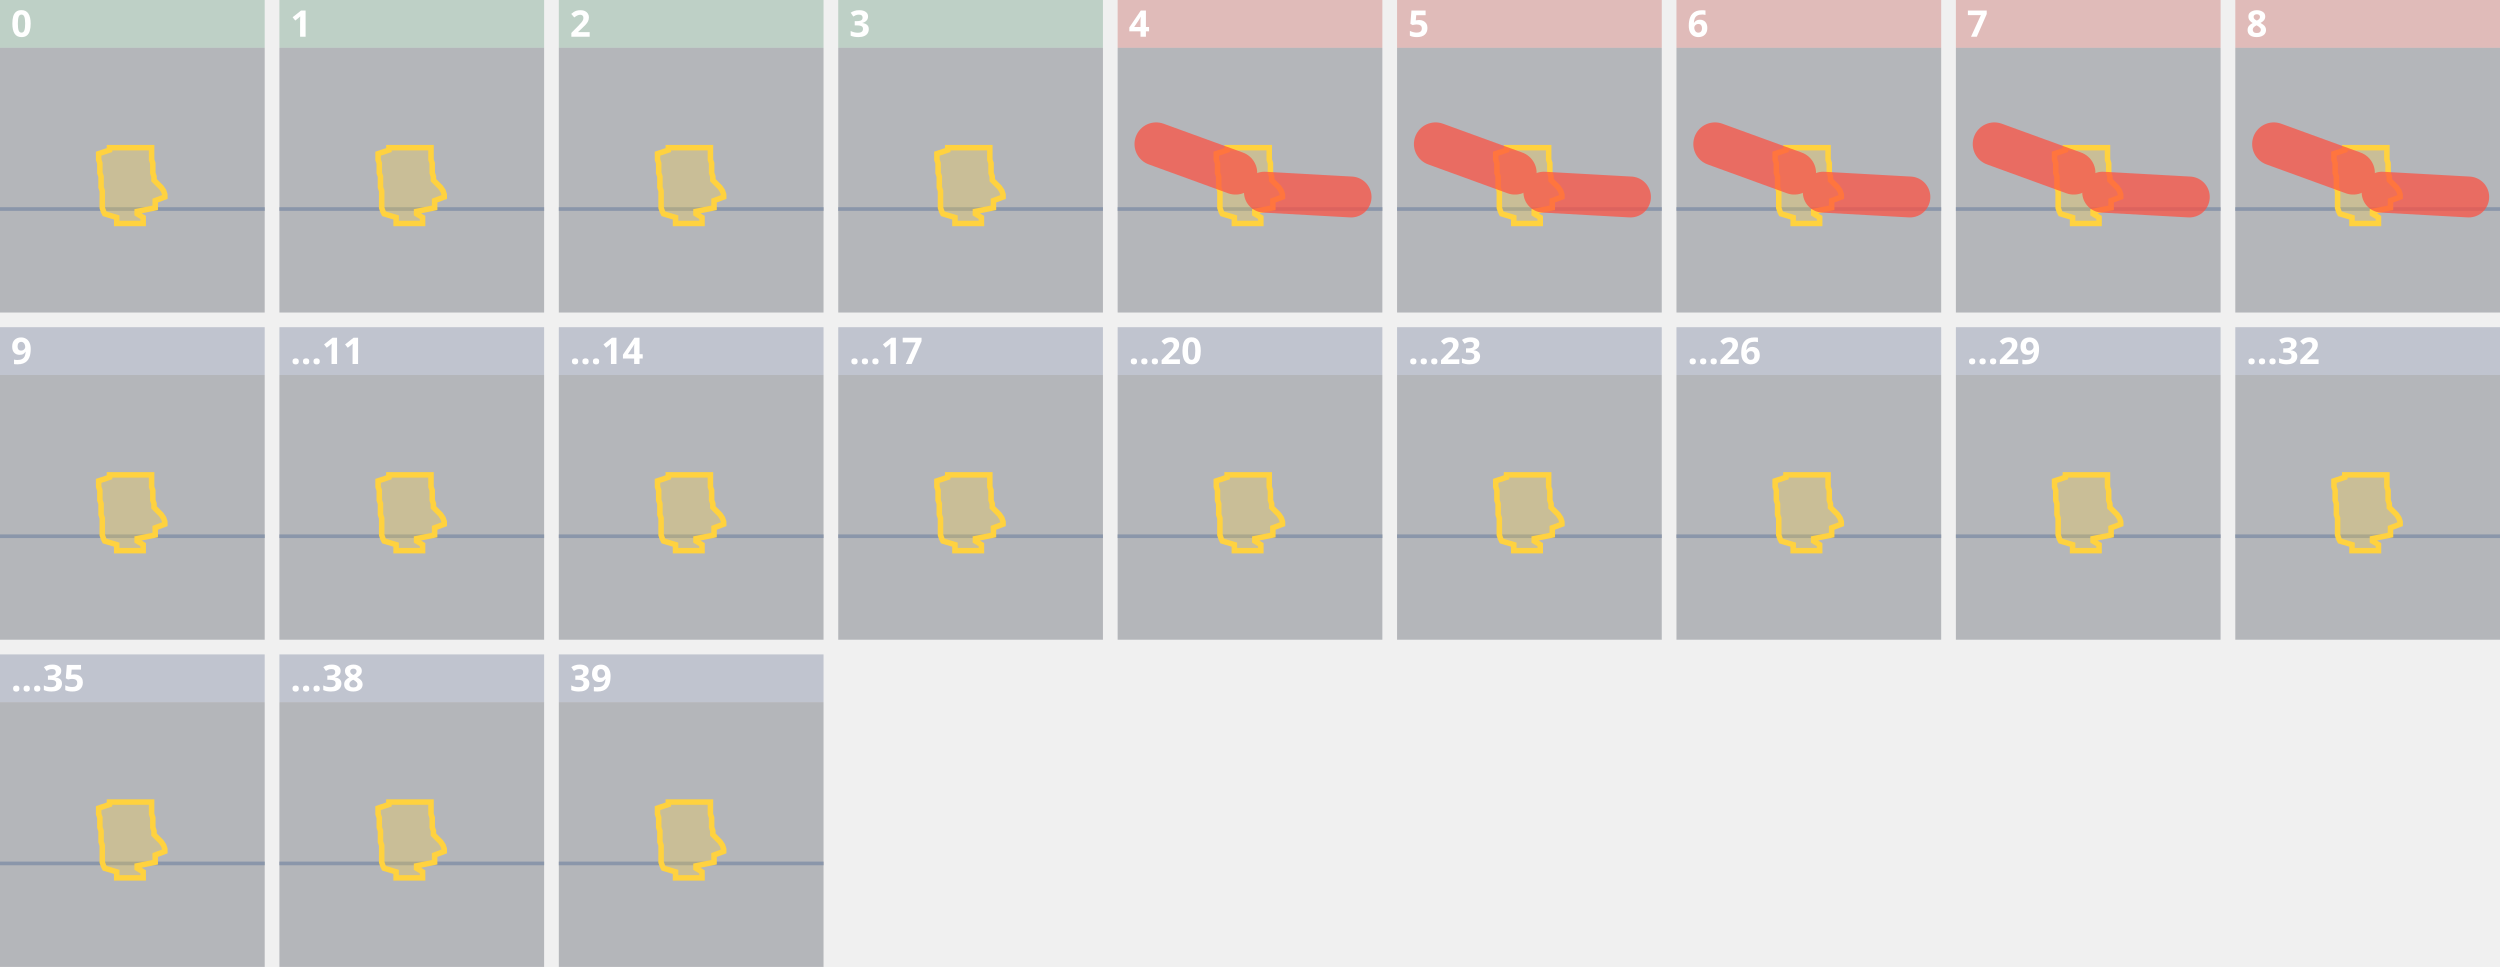
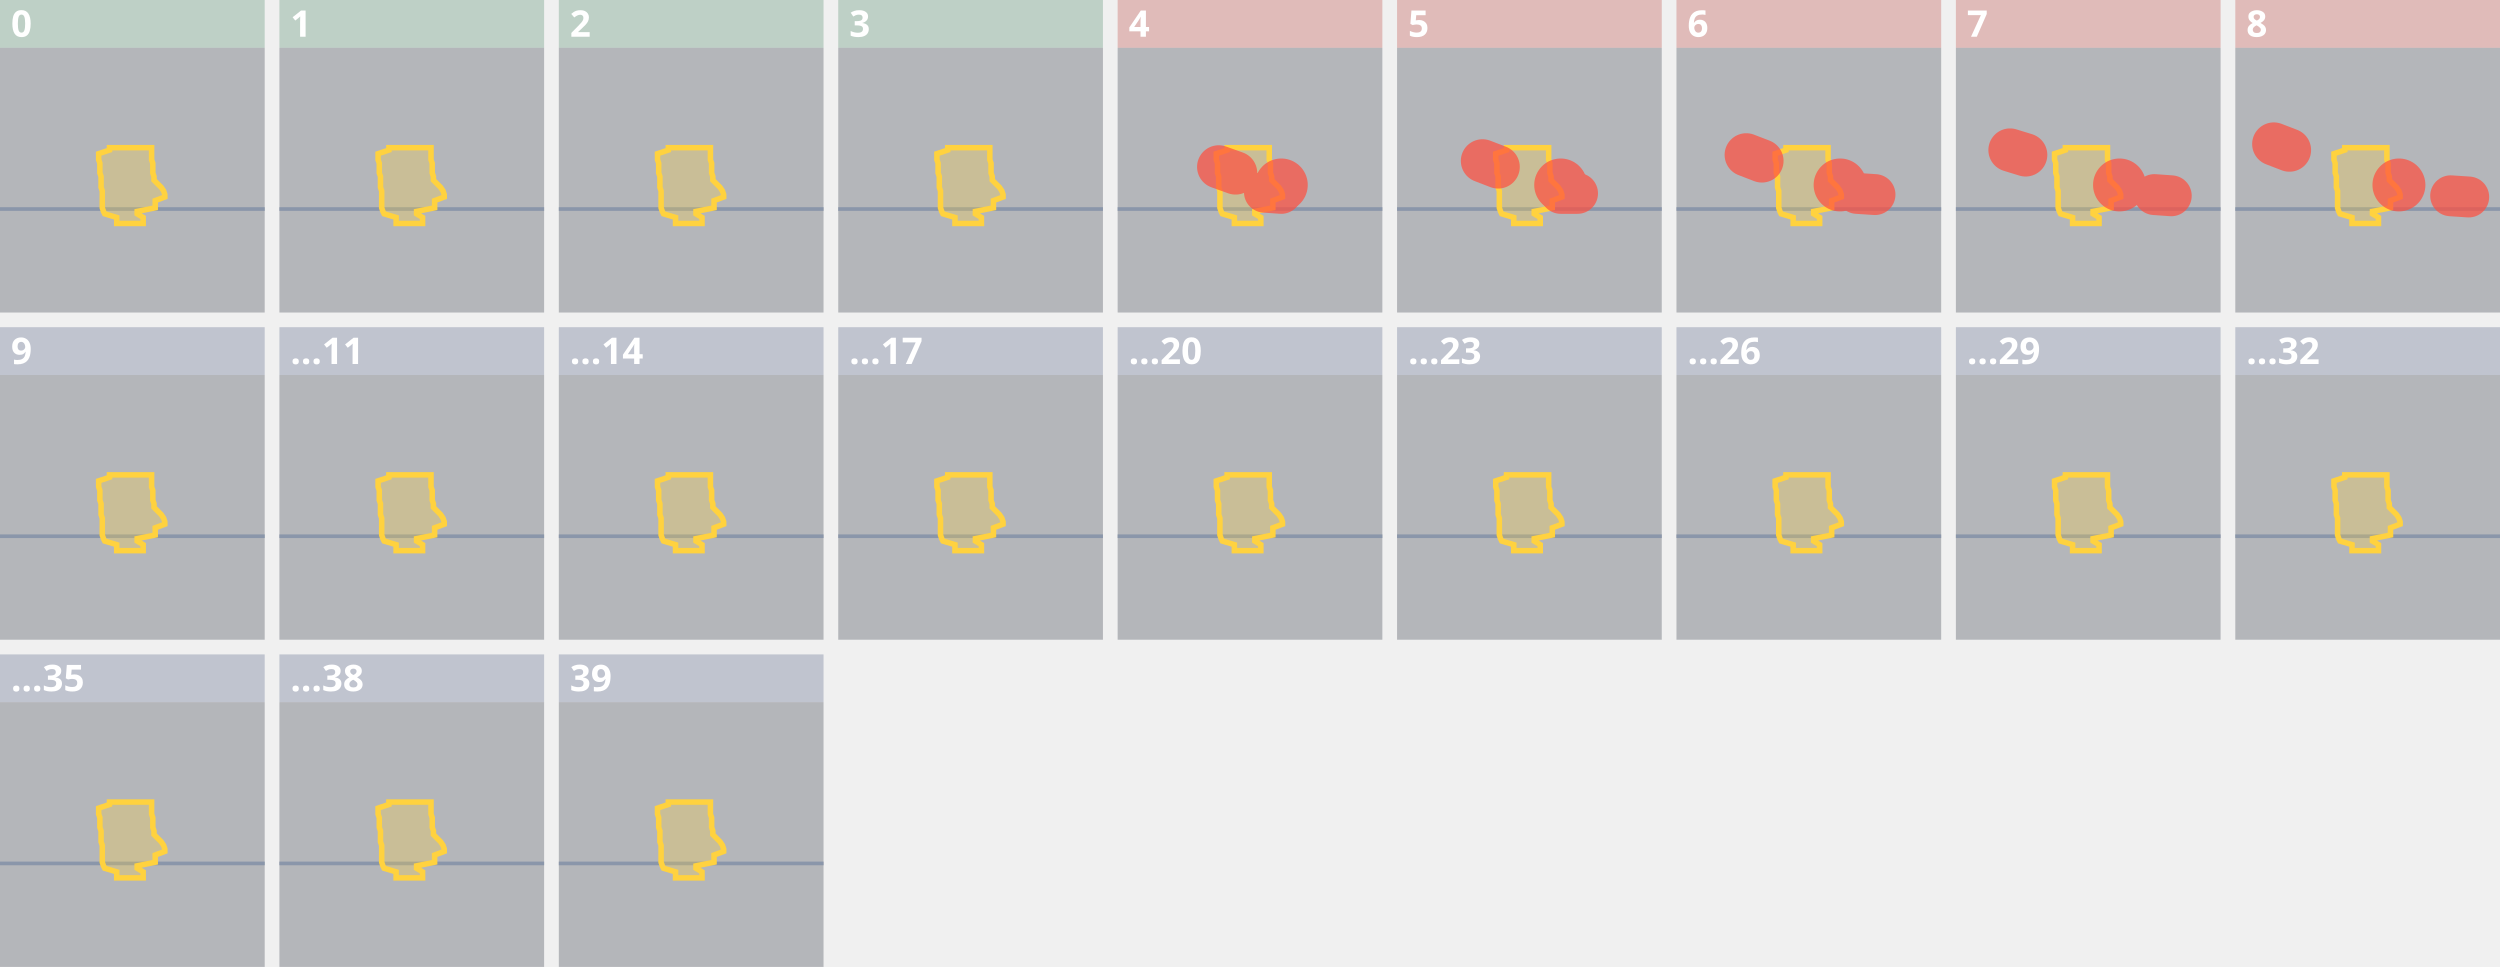
<svg xmlns="http://www.w3.org/2000/svg" viewBox="0 0 680 263" width="680" height="263">
  <style>text{font:bold 10px sans-serif;fill:#ffffff}.k{fill:#1b2230}.g{stroke:#8a96aa;stroke-width:3.06}use{stroke-width:4.58;fill-opacity:.28}.u{stroke:#ffd23f;fill:#ffd23f}.v{stroke:#4ade80;fill:#4ade80;fill-opacity:.6}.a{stroke:#e879f9;fill:#e879f9}.o{stroke:#22d3ee;fill:#22d3ee;fill-opacity:.5}.H{color:#ff4d3d;fill:#ff4d3d;opacity:.7}.G{color:#3b9cff;fill:#3b9cff;opacity:.75}.S{color:#ffa630;fill:#ffa630;opacity:.75}.T{color:#ffa630;fill:none;stroke:#ffa630;stroke-width:6.11;stroke-dasharray:12.2}.P{color:#c49bff;fill:none;stroke:#c49bff;stroke-width:3.06;stroke-dasharray:9.2}</style>
  <defs>
    <path id="b0" d="M-19 -27L16 -27L16 -25L16 -22L16 -20L16 -17L17 -14L17 -11L17 -8L17 -6L18 -3L18 0L21 3L24 6L26 9L27 12L27 14L19 17L19 20L19 23L4 26L4 28L9 31L9 34L9 36L-13 36L-13 34L-13 31L-23 28L-24 26L-25 23L-25 20L-25 17L-25 14L-25 12L-25 9L-26 6L-26 3L-26 0L-26 -3L-27 -6L-27 -8L-27 -11L-27 -14L-28 -17L-28 -20L-28 -22L-19 -25Z" />
    <rect id="K" x="-110" y="-110" width="220" height="220" class="k" />
    <rect id="Ls" width="72" height="13" fill="#3f7d5a" />
    <rect id="La" width="72" height="13" fill="#b8332b" />
    <rect id="Le" width="72" height="13" fill="#46557a" />
  </defs>
  <use href="#Ls" x="0" y="0" />
  <text x="3" y="10">0</text>
  <svg x="0" y="13" width="72" height="72" viewBox="-110 -110 220 220">
    <use href="#K" />
    <line x1="-110" y1="24" x2="110" y2="24" class="g" />
    <use href="#b0" class="u" />
  </svg>
  <use href="#Ls" x="76" y="0" />
  <text x="79" y="10">1</text>
  <svg x="76" y="13" width="72" height="72" viewBox="-110 -110 220 220">
    <use href="#K" />
    <line x1="-110" y1="24" x2="110" y2="24" class="g" />
    <use href="#b0" class="u" />
  </svg>
  <use href="#Ls" x="152" y="0" />
  <text x="155" y="10">2</text>
  <svg x="152" y="13" width="72" height="72" viewBox="-110 -110 220 220">
    <use href="#K" />
    <line x1="-110" y1="24" x2="110" y2="24" class="g" />
    <use href="#b0" class="u" />
  </svg>
  <use href="#Ls" x="228" y="0" />
  <text x="231" y="10">3</text>
  <svg x="228" y="13" width="72" height="72" viewBox="-110 -110 220 220">
    <use href="#K" />
    <line x1="-110" y1="24" x2="110" y2="24" class="g" />
    <use href="#b0" class="u" />
  </svg>
  <use href="#La" x="304" y="0" />
  <text x="307" y="10">4</text>
  <svg x="304" y="13" width="72" height="72" viewBox="-110 -110 220 220">
    <use href="#K" />
    <line x1="-110" y1="24" x2="110" y2="24" class="g" />
    <use href="#b0" class="u" />
    <g class="H">
-       <line x1="12" y1="10" x2="84" y2="14" stroke="currentColor" stroke-width="34" stroke-linecap="round" />
-       <line x1="-12" y1="-6" x2="-78" y2="-30" stroke="currentColor" stroke-width="36" stroke-linecap="round" />
+       <line x1="26" y1="4" x2="26" y2="4" stroke="currentColor" stroke-width="44" stroke-linecap="round" />
+       <line x1="12" y1="10" x2="26" y2="11" stroke="currentColor" stroke-width="34" stroke-linecap="round" />
+       <line x1="-12" y1="-6" x2="-26" y2="-11" stroke="currentColor" stroke-width="36" stroke-linecap="round" />
    </g>
  </svg>
  <use href="#La" x="380" y="0" />
  <text x="383" y="10">5</text>
  <svg x="380" y="13" width="72" height="72" viewBox="-110 -110 220 220">
    <use href="#K" />
    <line x1="-110" y1="24" x2="110" y2="24" class="g" />
    <use href="#b0" class="u" />
    <g class="H">
-       <line x1="12" y1="10" x2="84" y2="14" stroke="currentColor" stroke-width="34" stroke-linecap="round" />
-       <line x1="-12" y1="-6" x2="-78" y2="-30" stroke="currentColor" stroke-width="36" stroke-linecap="round" />
+       <line x1="26" y1="4" x2="26" y2="4" stroke="currentColor" stroke-width="44" stroke-linecap="round" />
+       <line x1="26" y1="11" x2="40" y2="11" stroke="currentColor" stroke-width="34" stroke-linecap="round" />
+       <line x1="-26" y1="-11" x2="-39" y2="-16" stroke="currentColor" stroke-width="36" stroke-linecap="round" />
    </g>
  </svg>
  <use href="#La" x="456" y="0" />
  <text x="459" y="10">6</text>
  <svg x="456" y="13" width="72" height="72" viewBox="-110 -110 220 220">
    <use href="#K" />
    <line x1="-110" y1="24" x2="110" y2="24" class="g" />
    <use href="#b0" class="u" />
    <g class="H">
-       <line x1="12" y1="10" x2="84" y2="14" stroke="currentColor" stroke-width="34" stroke-linecap="round" />
-       <line x1="-12" y1="-6" x2="-78" y2="-30" stroke="currentColor" stroke-width="36" stroke-linecap="round" />
+       <line x1="26" y1="4" x2="26" y2="4" stroke="currentColor" stroke-width="44" stroke-linecap="round" />
+       <line x1="40" y1="11" x2="55" y2="12" stroke="currentColor" stroke-width="34" stroke-linecap="round" />
+       <line x1="-39" y1="-16" x2="-52" y2="-21" stroke="currentColor" stroke-width="36" stroke-linecap="round" />
    </g>
  </svg>
  <use href="#La" x="532" y="0" />
  <text x="535" y="10">7</text>
  <svg x="532" y="13" width="72" height="72" viewBox="-110 -110 220 220">
    <use href="#K" />
    <line x1="-110" y1="24" x2="110" y2="24" class="g" />
    <use href="#b0" class="u" />
    <g class="H">
-       <line x1="12" y1="10" x2="84" y2="14" stroke="currentColor" stroke-width="34" stroke-linecap="round" />
-       <line x1="-12" y1="-6" x2="-78" y2="-30" stroke="currentColor" stroke-width="36" stroke-linecap="round" />
+       <line x1="26" y1="4" x2="26" y2="4" stroke="currentColor" stroke-width="44" stroke-linecap="round" />
+       <line x1="55" y1="12" x2="69" y2="13" stroke="currentColor" stroke-width="34" stroke-linecap="round" />
+       <line x1="-52" y1="-21" x2="-65" y2="-25" stroke="currentColor" stroke-width="36" stroke-linecap="round" />
    </g>
  </svg>
  <use href="#La" x="608" y="0" />
  <text x="611" y="10">8</text>
  <svg x="608" y="13" width="72" height="72" viewBox="-110 -110 220 220">
    <use href="#K" />
    <line x1="-110" y1="24" x2="110" y2="24" class="g" />
    <use href="#b0" class="u" />
    <g class="H">
-       <line x1="12" y1="10" x2="84" y2="14" stroke="currentColor" stroke-width="34" stroke-linecap="round" />
-       <line x1="-12" y1="-6" x2="-78" y2="-30" stroke="currentColor" stroke-width="36" stroke-linecap="round" />
+       <line x1="26" y1="4" x2="26" y2="4" stroke="currentColor" stroke-width="44" stroke-linecap="round" />
+       <line x1="69" y1="13" x2="84" y2="14" stroke="currentColor" stroke-width="34" stroke-linecap="round" />
+       <line x1="-65" y1="-25" x2="-78" y2="-30" stroke="currentColor" stroke-width="36" stroke-linecap="round" />
    </g>
  </svg>
  <use href="#Le" x="0" y="89" />
  <text x="3" y="99">9</text>
  <svg x="0" y="102" width="72" height="72" viewBox="-110 -110 220 220">
    <use href="#K" />
    <line x1="-110" y1="24" x2="110" y2="24" class="g" />
    <use href="#b0" class="u" />
  </svg>
  <use href="#Le" x="76" y="89" />
  <text x="79" y="99">…11</text>
  <svg x="76" y="102" width="72" height="72" viewBox="-110 -110 220 220">
    <use href="#K" />
    <line x1="-110" y1="24" x2="110" y2="24" class="g" />
    <use href="#b0" class="u" />
  </svg>
  <use href="#Le" x="152" y="89" />
  <text x="155" y="99">…14</text>
  <svg x="152" y="102" width="72" height="72" viewBox="-110 -110 220 220">
    <use href="#K" />
    <line x1="-110" y1="24" x2="110" y2="24" class="g" />
    <use href="#b0" class="u" />
  </svg>
  <use href="#Le" x="228" y="89" />
  <text x="231" y="99">…17</text>
  <svg x="228" y="102" width="72" height="72" viewBox="-110 -110 220 220">
    <use href="#K" />
    <line x1="-110" y1="24" x2="110" y2="24" class="g" />
    <use href="#b0" class="u" />
  </svg>
  <use href="#Le" x="304" y="89" />
  <text x="307" y="99">…20</text>
  <svg x="304" y="102" width="72" height="72" viewBox="-110 -110 220 220">
    <use href="#K" />
    <line x1="-110" y1="24" x2="110" y2="24" class="g" />
    <use href="#b0" class="u" />
  </svg>
  <use href="#Le" x="380" y="89" />
  <text x="383" y="99">…23</text>
  <svg x="380" y="102" width="72" height="72" viewBox="-110 -110 220 220">
    <use href="#K" />
    <line x1="-110" y1="24" x2="110" y2="24" class="g" />
    <use href="#b0" class="u" />
  </svg>
  <use href="#Le" x="456" y="89" />
  <text x="459" y="99">…26</text>
  <svg x="456" y="102" width="72" height="72" viewBox="-110 -110 220 220">
    <use href="#K" />
    <line x1="-110" y1="24" x2="110" y2="24" class="g" />
    <use href="#b0" class="u" />
  </svg>
  <use href="#Le" x="532" y="89" />
  <text x="535" y="99">…29</text>
  <svg x="532" y="102" width="72" height="72" viewBox="-110 -110 220 220">
    <use href="#K" />
    <line x1="-110" y1="24" x2="110" y2="24" class="g" />
    <use href="#b0" class="u" />
  </svg>
  <use href="#Le" x="608" y="89" />
  <text x="611" y="99">…32</text>
  <svg x="608" y="102" width="72" height="72" viewBox="-110 -110 220 220">
    <use href="#K" />
    <line x1="-110" y1="24" x2="110" y2="24" class="g" />
    <use href="#b0" class="u" />
  </svg>
  <use href="#Le" x="0" y="178" />
  <text x="3" y="188">…35</text>
  <svg x="0" y="191" width="72" height="72" viewBox="-110 -110 220 220">
    <use href="#K" />
    <line x1="-110" y1="24" x2="110" y2="24" class="g" />
    <use href="#b0" class="u" />
  </svg>
  <use href="#Le" x="76" y="178" />
  <text x="79" y="188">…38</text>
  <svg x="76" y="191" width="72" height="72" viewBox="-110 -110 220 220">
    <use href="#K" />
    <line x1="-110" y1="24" x2="110" y2="24" class="g" />
    <use href="#b0" class="u" />
  </svg>
  <use href="#Le" x="152" y="178" />
  <text x="155" y="188">39</text>
  <svg x="152" y="191" width="72" height="72" viewBox="-110 -110 220 220">
    <use href="#K" />
    <line x1="-110" y1="24" x2="110" y2="24" class="g" />
    <use href="#b0" class="u" />
  </svg>
</svg>
